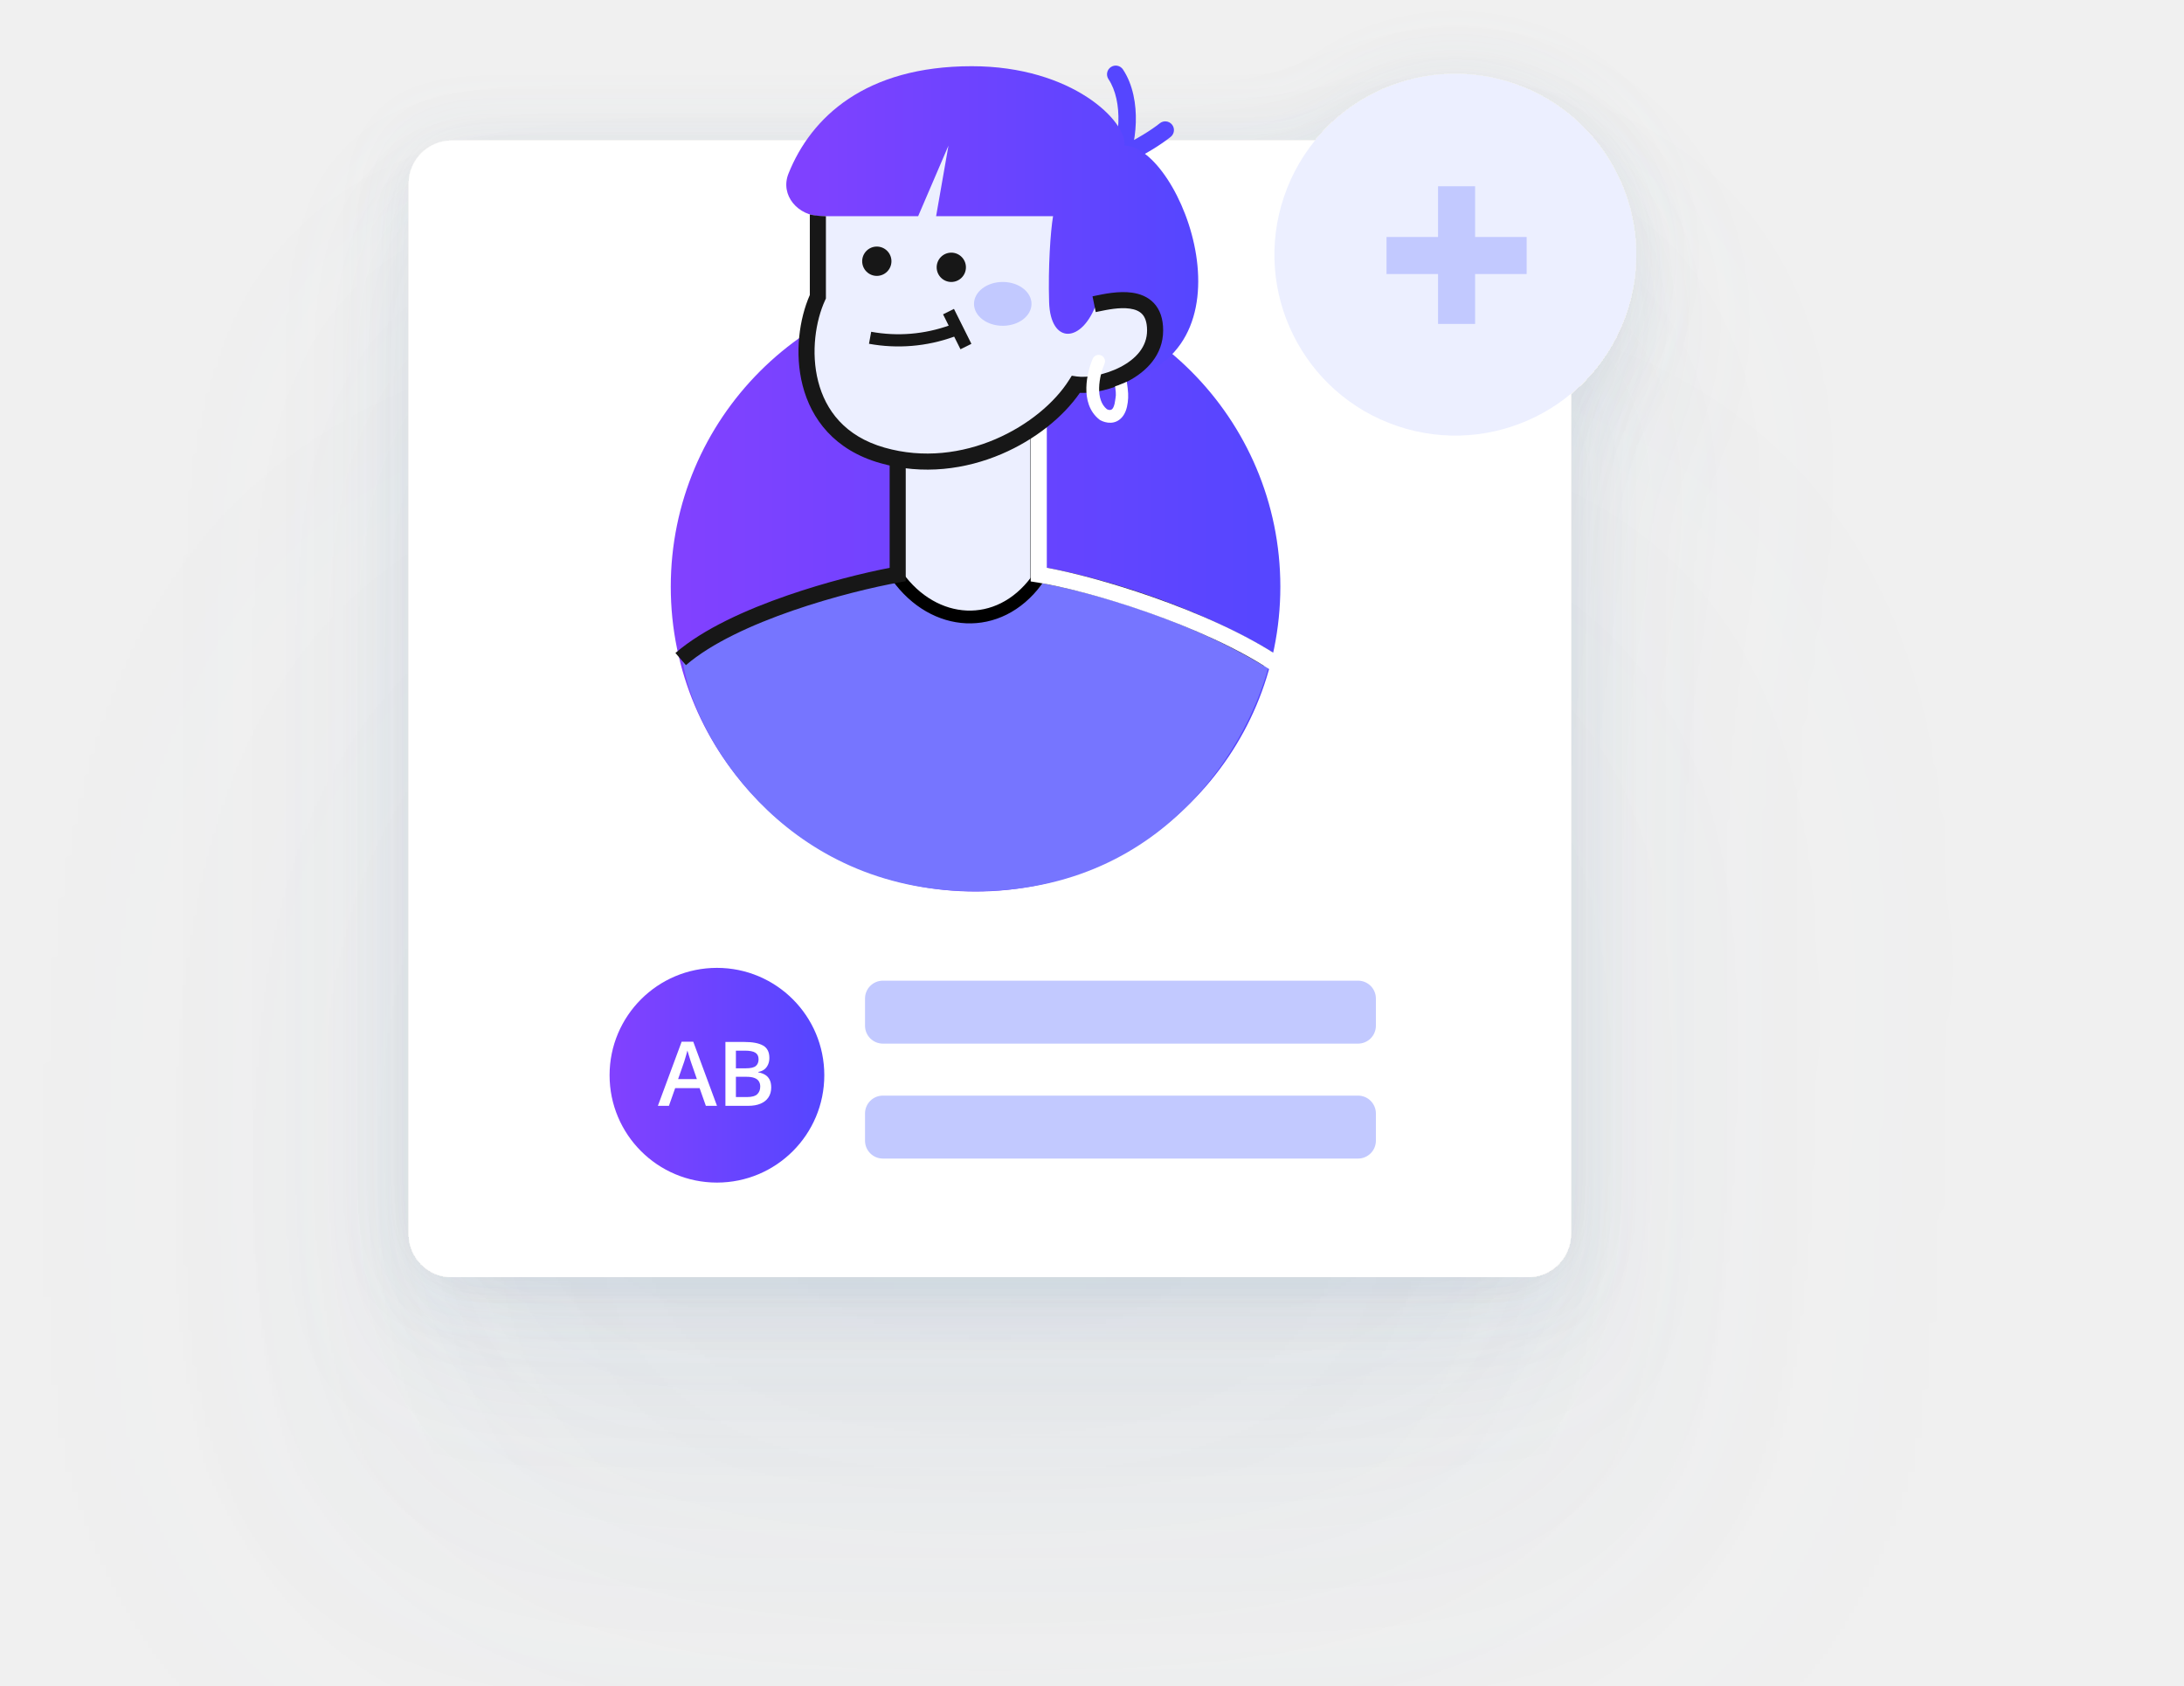
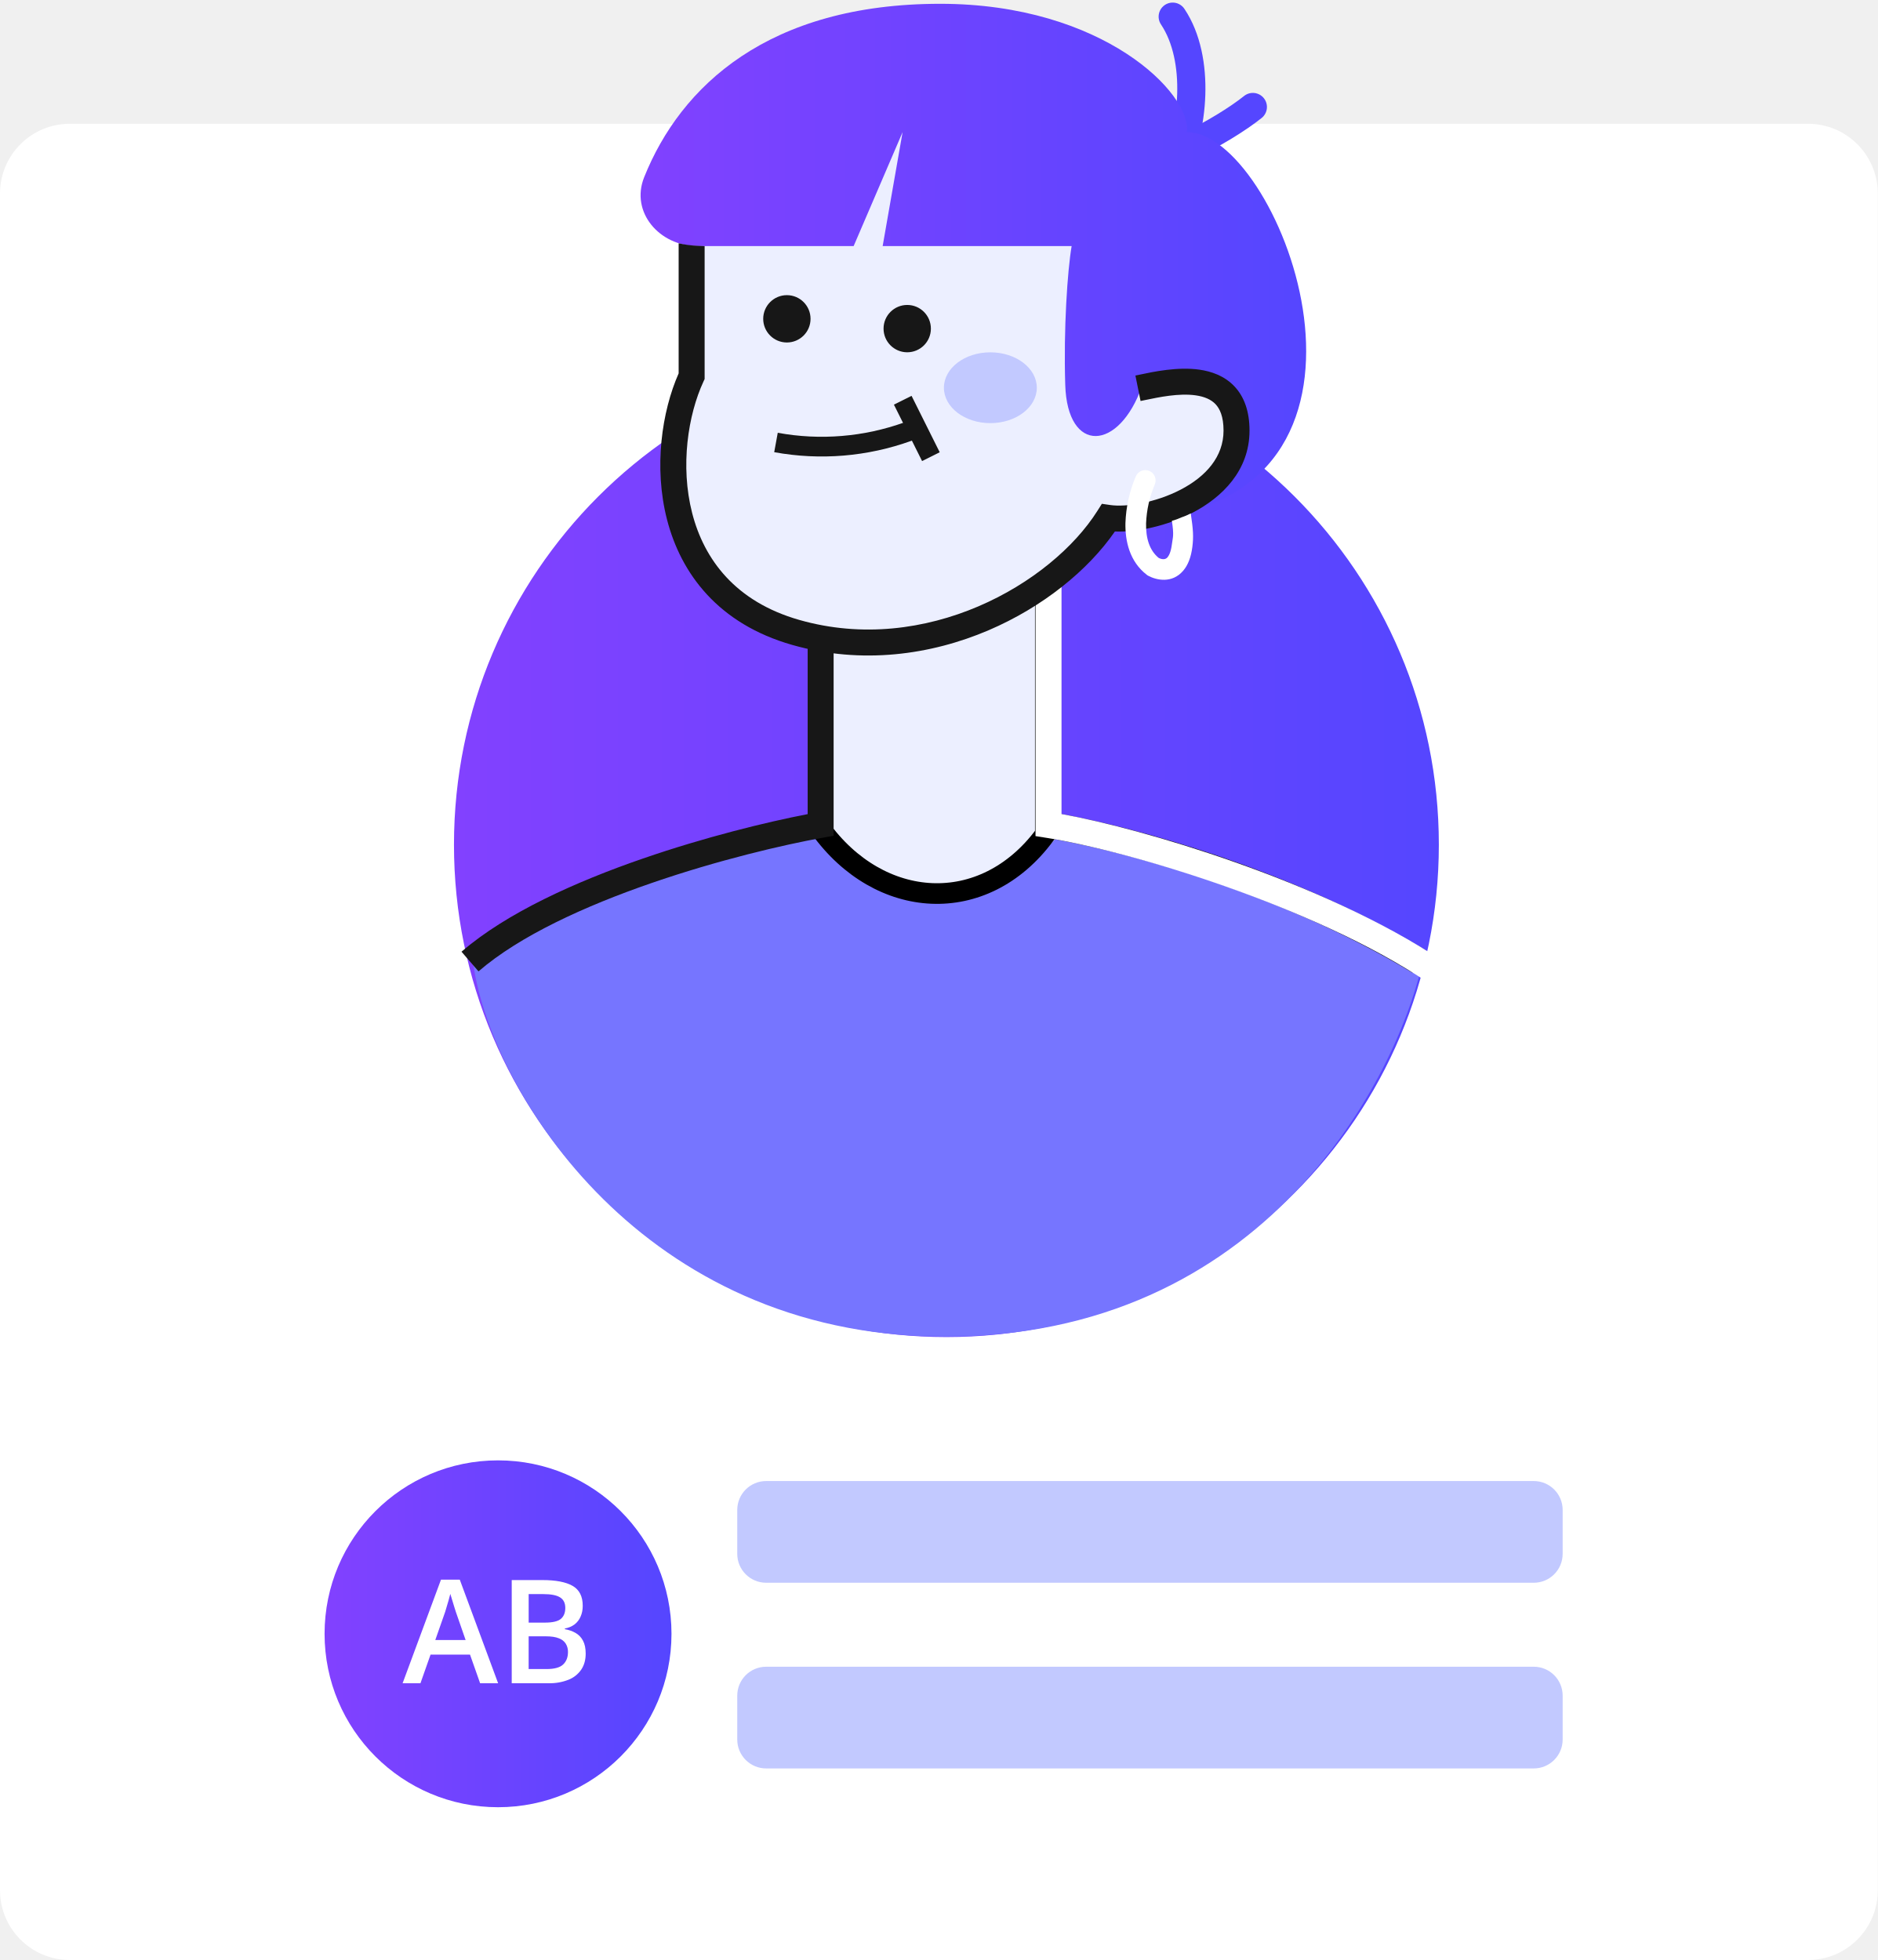
- <svg xmlns="http://www.w3.org/2000/svg" width="171" height="132" viewBox="0 0 171 132" fill="none">
-   <g filter="url(#filter0_ddddd_3119_1595)">
-     <path d="M32 14.382C32 12.514 33.514 11 35.382 11L119.618 11C121.486 11 123 12.514 123 14.382V86.65V96.618C123 98.486 121.486 100 119.618 100L35.382 100C33.514 100 32 98.486 32 96.618V86.65V14.382Z" fill="white" />
-     <rect x="47.728" y="75.783" width="16.812" height="16.812" rx="8.406" fill="url(#paint0_linear_3119_1595)" />
-     <path d="M55.266 86.585L54.776 85.197H52.864L52.375 86.585H51.51L53.371 81.564H54.28L56.138 86.585H55.266ZM54.564 84.492L54.089 83.124C54.071 83.064 54.044 82.981 54.01 82.874C53.976 82.765 53.942 82.654 53.908 82.542C53.873 82.428 53.845 82.332 53.822 82.255C53.799 82.348 53.771 82.453 53.737 82.57C53.705 82.684 53.673 82.791 53.641 82.891C53.611 82.992 53.588 83.069 53.572 83.124L53.093 84.492H54.564ZM56.798 81.585H58.286C58.931 81.585 59.418 81.678 59.746 81.865C60.075 82.052 60.239 82.375 60.239 82.833C60.239 83.025 60.205 83.198 60.136 83.353C60.07 83.506 59.973 83.632 59.846 83.733C59.718 83.831 59.56 83.897 59.373 83.931V83.965C59.567 83.999 59.739 84.06 59.89 84.146C60.043 84.233 60.162 84.357 60.249 84.519C60.338 84.681 60.383 84.891 60.383 85.149C60.383 85.454 60.309 85.714 60.164 85.928C60.02 86.143 59.813 86.306 59.544 86.418C59.278 86.529 58.961 86.585 58.594 86.585H56.798V81.585ZM57.619 83.647H58.406C58.777 83.647 59.035 83.587 59.178 83.466C59.322 83.345 59.394 83.168 59.394 82.936C59.394 82.698 59.308 82.527 59.137 82.422C58.969 82.318 58.7 82.265 58.33 82.265H57.619V83.647ZM57.619 84.311V85.898H58.484C58.867 85.898 59.136 85.824 59.291 85.675C59.446 85.527 59.524 85.326 59.524 85.073C59.524 84.918 59.489 84.784 59.418 84.67C59.349 84.556 59.237 84.468 59.079 84.406C58.922 84.343 58.71 84.311 58.443 84.311H57.619Z" fill="white" />
-     <rect x="67.728" y="76.785" width="40" height="4.93" rx="1.401" fill="#C2C9FF" />
-     <rect x="67.728" y="85.785" width="40" height="4.93" rx="1.401" fill="#C2C9FF" />
-     <path d="M110.391 16.611L116.27 22.001" stroke="#5546FF" stroke-width="1.261" stroke-linecap="round" />
-     <path d="M116.266 16.611L110.386 22.001" stroke="#5546FF" stroke-width="1.261" stroke-linecap="round" />
-     <path d="M127.36 24.474C124.859 31.884 116.825 35.862 109.415 33.361C102.006 30.859 98.028 22.825 100.529 15.416C103.031 8.006 111.065 4.028 118.474 6.529C125.883 9.031 129.862 17.065 127.36 24.474Z" fill="#ECEFFF" />
-     <path d="M115.496 18.556H119.533V21.456H115.496V25.363H112.596V21.456H108.56V18.556H112.596V14.584H115.496V18.556Z" fill="#C2C9FF" />
-   </g>
-   <path d="M100.247 45.942C100.247 59.121 89.563 69.806 76.383 69.806C63.203 69.806 52.519 59.121 52.519 45.942C52.519 32.762 63.203 22.077 76.383 22.077C89.563 22.077 100.247 32.762 100.247 45.942Z" fill="url(#paint1_linear_3119_1595)" />
-   <path d="M71.681 45.125C64.258 45.125 56.42 49.407 53.43 51.548C54.199 57.621 61.251 69.304 75.401 69.768C91.363 70.291 98.079 57.706 99.461 51.633C96.525 49.594 86.431 46.416 81.877 45.125C81.571 45.124 79.104 45.124 71.681 45.125Z" fill="#7675FF" />
-   <path fill-rule="evenodd" clip-rule="evenodd" d="M87.78 11.482C89.002 10.894 90.126 10.197 90.81 9.651C91.105 9.416 91.534 9.465 91.768 9.759C92.003 10.054 91.954 10.483 91.659 10.719C90.876 11.344 89.659 12.092 88.37 12.713C87.09 13.329 85.666 13.856 84.478 13.982L84.335 12.624C85.292 12.523 86.549 12.075 87.78 11.482Z" fill="#5546FF" />
-   <path d="M70.345 45.672L70.345 36.108C76.712 36.539 80.102 34.354 81.001 33.207L81.644 45.672L81.137 46.227C78.207 49.433 73.095 49.224 70.436 45.79L70.345 45.672Z" fill="#ECEFFF" />
-   <path d="M70.255 45.124C73.13 49.133 78.184 49.481 81.153 45.468" stroke="black" stroke-linecap="square" />
-   <path fill-rule="evenodd" clip-rule="evenodd" d="M87.567 9.562C87.608 8.282 87.365 7.061 86.789 6.196C86.581 5.882 86.665 5.458 86.979 5.25C87.293 5.041 87.716 5.126 87.925 5.44C88.714 6.626 88.977 8.164 88.93 9.607C88.883 11.055 88.522 12.504 87.957 13.564L86.753 12.922C87.204 12.075 87.526 10.837 87.567 9.562Z" fill="#5546FF" />
-   <path fill-rule="evenodd" clip-rule="evenodd" d="M81.934 44.451L81.934 31.839L80.675 31.839L80.675 45.519L81.205 45.604C84.351 46.106 92.341 48.126 98.965 52.144L99.618 51.067C93.158 47.148 85.476 45.093 81.934 44.451ZM69.657 44.46L69.657 33.999L70.916 33.999L70.916 45.509L70.398 45.602C68.463 45.949 65.29 46.696 62.087 47.801C58.869 48.913 55.697 50.361 53.706 52.081L52.883 51.129C55.062 49.245 58.423 47.734 61.677 46.612C64.676 45.576 67.649 44.849 69.657 44.46Z" fill="#171717" />
-   <path fill-rule="evenodd" clip-rule="evenodd" d="M80.703 32.939H81.962V44.455C84.013 44.827 87.077 45.633 90.299 46.768C93.812 48.004 97.562 49.647 100.418 51.574L99.714 52.617C96.984 50.776 93.348 49.175 89.882 47.955C86.416 46.735 83.168 45.912 81.235 45.608L80.703 45.525V32.939Z" fill="white" />
-   <path d="M84.426 29.995C82.056 33.742 75.44 38.027 68.905 35.28C63.174 32.871 62.511 30.162 63.87 24.5C64.134 20.911 64.263 16.46 64.677 13.936L71.736 8.239L78.896 11.527L86.006 17.148V23.571C87.322 23.304 90.638 22.552 90.638 25.764C90.638 28.975 86.269 30.262 84.426 29.995Z" fill="#ECEFFF" />
-   <path d="M69.797 20.454C69.797 21.088 69.284 21.602 68.651 21.602C68.019 21.602 67.506 21.088 67.506 20.454C67.506 19.82 68.019 19.306 68.651 19.306C69.284 19.306 69.797 19.82 69.797 20.454Z" fill="#171717" />
-   <path d="M89.956 23.714C89.41 22.62 87 23.258 85.863 23.714C84.75 26.886 82.246 27.016 82.142 23.656C82.057 20.916 82.252 18.097 82.452 16.926L73.295 16.926L74.261 11.403L71.889 16.926L64.307 16.926C62.483 16.926 61.057 15.288 61.735 13.594C63.504 9.17 67.762 5.184 76.085 5.184C83.986 5.184 88.285 9.561 88.036 11.403C92.432 11.403 98.954 28.037 87.036 30.03C91.536 27.03 90.502 24.808 89.956 23.714Z" fill="url(#paint2_linear_3119_1595)" />
-   <path d="M75.629 20.93C75.629 21.564 75.116 22.078 74.484 22.078C73.851 22.078 73.338 21.564 73.338 20.93C73.338 20.296 73.851 19.782 74.484 19.782C75.116 19.782 75.629 20.296 75.629 20.93Z" fill="#171717" />
-   <path fill-rule="evenodd" clip-rule="evenodd" d="M75.109 26.213L74.683 26.367C72.556 27.134 70.264 27.324 68.039 26.917L68.211 25.978C70.269 26.354 72.391 26.178 74.359 25.468L74.785 25.315L75.109 26.213Z" fill="#171717" />
-   <path fill-rule="evenodd" clip-rule="evenodd" d="M75.202 27.347L73.838 24.612L74.692 24.186L76.057 26.92L75.202 27.347Z" fill="#171717" />
-   <path d="M80.763 23.793C80.763 24.741 79.755 25.509 78.512 25.509C77.269 25.509 76.261 24.741 76.261 23.793C76.261 22.846 77.269 22.077 78.512 22.077C79.755 22.077 80.763 22.846 80.763 23.793Z" fill="#C2C9FF" />
-   <path fill-rule="evenodd" clip-rule="evenodd" d="M64.666 16.928L64.331 16.914C64.02 16.901 63.711 16.86 63.407 16.792V23.097C62.59 24.945 62.193 27.654 62.843 30.182C63.518 32.809 65.33 35.238 68.91 36.259C72.286 37.221 75.629 36.743 78.425 35.548C81.061 34.421 83.25 32.64 84.548 30.761C85.613 30.804 87.07 30.499 88.318 29.848C89.742 29.105 91.071 27.81 91.071 25.87C91.071 24.952 90.821 24.234 90.338 23.724C89.861 23.221 89.234 23 88.636 22.916C87.59 22.769 86.414 23.018 85.745 23.16C85.671 23.175 85.602 23.19 85.541 23.202L85.792 24.436C85.86 24.422 85.931 24.407 86.005 24.392C86.702 24.247 87.65 24.049 88.46 24.163C88.891 24.223 89.211 24.365 89.424 24.59C89.63 24.807 89.812 25.182 89.812 25.87C89.812 27.141 88.957 28.095 87.736 28.732C86.507 29.373 85.088 29.59 84.32 29.478L83.916 29.419L83.698 29.765C82.591 31.515 80.518 33.285 77.93 34.391C75.351 35.493 72.306 35.918 69.256 35.048C66.15 34.163 64.638 32.111 64.062 29.869C63.475 27.587 63.863 25.107 64.608 23.497L64.666 23.372V16.928Z" fill="#171717" />
-   <path fill-rule="evenodd" clip-rule="evenodd" d="M86.219 27.827C86.472 27.937 86.588 28.232 86.478 28.485C86.287 28.926 86.073 29.654 86.058 30.371C86.043 31.077 86.218 31.674 86.671 32.044C86.878 32.143 87.015 32.107 87.096 32.013C87.164 31.934 87.262 31.756 87.308 31.383C87.355 31.013 87.418 30.978 87.308 30.244C87.308 30.244 87.486 30.206 87.763 30.081C88.021 29.995 88.224 29.886 88.224 29.886C88.342 30.673 88.362 31.017 88.3 31.507C88.239 31.995 88.094 32.387 87.852 32.667C87.317 33.286 86.572 33.125 86.165 32.908L86.128 32.889L86.095 32.864C85.256 32.218 85.039 31.222 85.058 30.35C85.076 29.473 85.331 28.617 85.561 28.086C85.671 27.833 85.966 27.717 86.219 27.827Z" fill="white" />
+ <svg xmlns="http://www.w3.org/2000/svg" width="91" height="95" fill="none">
+   <path d="M0 9.382A3.382 3.382 0 0 1 3.382 6h84.236A3.382 3.382 0 0 1 91 9.382v82.236A3.382 3.382 0 0 1 87.618 95H3.382A3.382 3.382 0 0 1 0 91.618V9.382Z" fill="#fff" />
+   <rect x="15.729" y="70.783" width="16.812" height="16.812" rx="8.406" fill="url(#a)" />
+   <path d="m23.267 81.585-.49-1.388h-1.912l-.489 1.388h-.865l1.86-5.021h.91l1.858 5.021h-.872Zm-.702-2.093-.475-1.368-.079-.25a59.123 59.123 0 0 1-.188-.62 7.034 7.034 0 0 1-.085.316 55.32 55.32 0 0 0-.164.554l-.48 1.368h1.471Zm2.234-2.907h1.488c.645 0 1.132.093 1.46.28.329.187.493.51.493.968 0 .192-.034.365-.103.52a.96.96 0 0 1-.29.38 1.082 1.082 0 0 1-.473.198v.034c.194.034.366.095.517.181a.913.913 0 0 1 .359.373c.089.162.133.372.133.63 0 .305-.072.565-.218.78a1.34 1.34 0 0 1-.62.489 2.453 2.453 0 0 1-.95.167h-1.796v-5Zm.82 2.062h.787c.372 0 .63-.06.774-.181.143-.121.215-.298.215-.53 0-.238-.086-.409-.257-.514-.168-.104-.437-.157-.807-.157h-.711v1.382Zm0 .664v1.587h.866c.383 0 .652-.074.807-.223.155-.148.233-.349.233-.602a.75.75 0 0 0-.106-.403.655.655 0 0 0-.339-.264c-.157-.064-.37-.095-.636-.095h-.824Z" fill="#fff" />
+   <rect x="35.728" y="71.785" width="40" height="4.93" rx="1.401" fill="#C2C9FF" />
+   <rect x="35.728" y="80.785" width="40" height="4.93" rx="1.401" fill="#C2C9FF" />
+   <path d="M69.728 40.942c0 13.18-10.684 23.864-23.864 23.864C32.684 64.806 22 54.12 22 40.942c0-13.18 10.684-23.865 23.864-23.865 13.18 0 23.864 10.685 23.864 23.865Z" fill="url(#b)" />
+   <path d="M41.161 40.125c-7.423 0-15.26 4.282-18.25 6.423.768 6.073 7.82 17.756 21.97 18.22 15.962.523 22.679-12.062 24.06-18.135-2.936-2.039-13.03-5.217-17.583-6.508H41.16Z" fill="#7675FF" />
+   <path fill-rule="evenodd" clip-rule="evenodd" d="M57.26 6.482c1.223-.588 2.347-1.285 3.03-1.83a.681.681 0 1 1 .85 1.067c-.783.625-2 1.373-3.29 1.994-1.28.616-2.703 1.143-3.892 1.269l-.142-1.358c.956-.101 2.213-.549 3.444-1.141Z" fill="#5546FF" />
+   <path d="M39.826 40.672v-9.564c6.367.431 9.758-1.754 10.657-2.9l.643 12.465-.508.554c-2.93 3.206-8.041 2.997-10.7-.437l-.092-.117Z" fill="#ECEFFF" />
+   <path d="M39.736 40.124c2.876 4.009 7.93 4.357 10.899.344" stroke="#000" stroke-linecap="square" />
+   <path fill-rule="evenodd" clip-rule="evenodd" d="M57.047 4.562c.042-1.28-.202-2.501-.777-3.366A.682.682 0 1 1 57.405.44c.79 1.186 1.053 2.724 1.006 4.167-.047 1.448-.409 2.897-.974 3.957l-1.204-.642c.451-.847.773-2.085.814-3.36Z" fill="#5546FF" />
+   <path fill-rule="evenodd" clip-rule="evenodd" d="M51.416 39.451V26.84h-1.259v13.68l.53.085c3.147.502 11.137 2.522 17.76 6.54l.653-1.077c-6.46-3.919-14.141-5.974-17.684-6.616Zm-12.276.009V29h1.258v11.509l-.518.093c-1.934.347-5.108 1.094-8.31 2.2-3.219 1.11-6.39 2.559-8.381 4.28l-.824-.953c2.18-1.884 5.54-3.395 8.794-4.517 3-1.036 5.972-1.763 7.98-2.152Z" fill="#171717" />
+   <path fill-rule="evenodd" clip-rule="evenodd" d="M50.184 27.939h1.259v11.516c2.05.372 5.114 1.178 8.337 2.313 3.513 1.236 7.262 2.88 10.118 4.806l-.704 1.043c-2.73-1.84-6.365-3.441-9.832-4.662-3.465-1.22-6.714-2.043-8.647-2.346l-.531-.084V27.94Z" fill="#fff" />
+   <path d="M53.907 24.995c-2.37 3.747-8.985 8.032-15.52 5.285-5.732-2.41-6.395-5.119-5.036-10.78.264-3.589.393-8.04.807-10.564l7.06-5.697 7.16 3.288 7.11 5.62v6.424c1.316-.267 4.631-1.02 4.631 2.192s-4.369 4.5-6.212 4.232Z" fill="#ECEFFF" />
+   <path d="M39.28 15.454a1.147 1.147 0 1 1-1.146-1.148c.633 0 1.146.514 1.146 1.148Z" fill="#171717" />
+   <path d="M59.436 18.714c-.545-1.094-2.956-.456-4.093 0-1.112 3.172-3.617 3.302-3.72-.058-.086-2.74.11-5.559.31-6.73h-9.158l.966-5.523-2.372 5.523h-7.581c-1.825 0-3.25-1.638-2.573-3.332 1.77-4.424 6.027-8.41 14.351-8.41 7.9 0 12.2 4.377 11.95 6.219 4.396 0 10.918 16.634-1 18.628 4.5-3 3.466-5.223 2.92-6.317Z" fill="url(#c)" />
+   <path d="M45.112 15.93a1.147 1.147 0 1 1-1.146-1.149c.633 0 1.146.514 1.146 1.149Z" fill="#171717" />
+   <path fill-rule="evenodd" clip-rule="evenodd" d="m44.59 21.213-.426.154c-2.127.767-4.42.957-6.645.55l.172-.94c2.059.377 4.18.201 6.149-.509l.425-.153.324.898Z" fill="#171717" />
+   <path fill-rule="evenodd" clip-rule="evenodd" d="m44.685 22.347-1.365-2.735.855-.426 1.364 2.734-.854.427Z" fill="#171717" />
+   <path d="M50.245 18.793c0 .948-1.008 1.716-2.252 1.716-1.243 0-2.25-.768-2.25-1.716 0-.947 1.007-1.716 2.25-1.716 1.244 0 2.252.769 2.252 1.716Z" fill="#C2C9FF" />
+   <path fill-rule="evenodd" clip-rule="evenodd" d="m34.147 11.928-.335-.014a5.287 5.287 0 0 1-.924-.122v6.305c-.816 1.848-1.214 4.557-.564 7.085.676 2.627 2.487 5.056 6.068 6.077 3.375.962 6.719.484 9.514-.71 2.636-1.128 4.826-2.91 6.123-4.788 1.065.043 2.523-.262 3.77-.913 1.425-.743 2.754-2.038 2.754-3.978 0-.918-.25-1.636-.734-2.146-.476-.503-1.103-.724-1.702-.808-1.046-.147-2.221.102-2.89.244l-.204.042.25 1.234.214-.044c.697-.145 1.645-.343 2.455-.23.43.061.75.203.964.428.205.217.388.592.388 1.28 0 1.271-.855 2.225-2.076 2.862-1.229.64-2.65.858-3.416.746l-.404-.059-.219.346c-1.107 1.75-3.18 3.52-5.768 4.626-2.579 1.102-5.624 1.527-8.674.657-3.105-.885-4.617-2.938-5.194-5.18-.586-2.281-.199-4.761.546-6.37l.058-.126v-6.444Z" fill="#171717" />
+   <path fill-rule="evenodd" clip-rule="evenodd" d="M55.702 22.827a.5.5 0 0 1 .259.658 5.355 5.355 0 0 0-.421 1.886c-.015.706.16 1.303.614 1.673.206.099.343.063.424-.03.069-.08.166-.258.213-.63.046-.37.11-.406 0-1.14 0 0 .177-.038.455-.163.257-.086.46-.195.46-.195.119.787.138 1.13.077 1.621-.061.488-.206.88-.448 1.16-.535.62-1.28.458-1.688.241l-.036-.02-.033-.025c-.84-.645-1.056-1.641-1.038-2.513a6.351 6.351 0 0 1 .504-2.264.5.5 0 0 1 .658-.259Z" fill="#fff" />
  <defs>
-     <filter id="filter0_ddddd_3119_1595" x="-10.069" y="0.523" width="180.246" height="183.615" filterUnits="userSpaceOnUse" color-interpolation-filters="sRGB">
-       <feFlood flood-opacity="0" result="BackgroundImageFix" />
-       <feColorMatrix in="SourceAlpha" type="matrix" values="0 0 0 0 0 0 0 0 0 0 0 0 0 0 0 0 0 0 127 0" result="hardAlpha" />
-       <feOffset dy="42.069" />
-       <feGaussianBlur stdDeviation="21.035" />
-       <feComposite in2="hardAlpha" operator="out" />
-       <feColorMatrix type="matrix" values="0 0 0 0 0.439 0 0 0 0 0.565 0 0 0 0 0.69 0 0 0 0.04 0" />
-       <feBlend mode="normal" in2="BackgroundImageFix" result="effect1_dropShadow_3119_1595" />
-       <feColorMatrix in="SourceAlpha" type="matrix" values="0 0 0 0 0 0 0 0 0 0 0 0 0 0 0 0 0 0 127 0" result="hardAlpha" />
-       <feOffset dy="15.776" />
-       <feGaussianBlur stdDeviation="10.517" />
-       <feComposite in2="hardAlpha" operator="out" />
-       <feColorMatrix type="matrix" values="0 0 0 0 0.439 0 0 0 0 0.565 0 0 0 0 0.69 0 0 0 0.05 0" />
-       <feBlend mode="normal" in2="effect1_dropShadow_3119_1595" result="effect2_dropShadow_3119_1595" />
-       <feColorMatrix in="SourceAlpha" type="matrix" values="0 0 0 0 0 0 0 0 0 0 0 0 0 0 0 0 0 0 127 0" result="hardAlpha" />
-       <feOffset dy="5.259" />
-       <feGaussianBlur stdDeviation="5.259" />
-       <feComposite in2="hardAlpha" operator="out" />
-       <feColorMatrix type="matrix" values="0 0 0 0 0.439 0 0 0 0 0.565 0 0 0 0 0.69 0 0 0 0.08 0" />
-       <feBlend mode="normal" in2="effect2_dropShadow_3119_1595" result="effect3_dropShadow_3119_1595" />
-       <feColorMatrix in="SourceAlpha" type="matrix" values="0 0 0 0 0 0 0 0 0 0 0 0 0 0 0 0 0 0 127 0" result="hardAlpha" />
-       <feOffset dy="2.629" />
-       <feGaussianBlur stdDeviation="2.629" />
-       <feComposite in2="hardAlpha" operator="out" />
-       <feColorMatrix type="matrix" values="0 0 0 0 0.439 0 0 0 0 0.565 0 0 0 0 0.69 0 0 0 0.05 0" />
-       <feBlend mode="normal" in2="effect3_dropShadow_3119_1595" result="effect4_dropShadow_3119_1595" />
-       <feColorMatrix in="SourceAlpha" type="matrix" values="0 0 0 0 0 0 0 0 0 0 0 0 0 0 0 0 0 0 127 0" result="hardAlpha" />
-       <feOffset />
-       <feGaussianBlur stdDeviation="2.629" />
-       <feComposite in2="hardAlpha" operator="out" />
-       <feColorMatrix type="matrix" values="0 0 0 0 0.439 0 0 0 0 0.565 0 0 0 0 0.69 0 0 0 0.1 0" />
-       <feBlend mode="normal" in2="effect4_dropShadow_3119_1595" result="effect5_dropShadow_3119_1595" />
-       <feBlend mode="normal" in="SourceGraphic" in2="effect5_dropShadow_3119_1595" result="shape" />
-     </filter>
-     <linearGradient id="paint0_linear_3119_1595" x1="47.728" y1="84.189" x2="64.541" y2="84.189" gradientUnits="userSpaceOnUse">
+     <linearGradient id="a" x1="15.729" y1="79.189" x2="32.541" y2="79.189" gradientUnits="userSpaceOnUse">
      <stop stop-color="#8241FF" />
      <stop offset="1" stop-color="#5546FF" />
    </linearGradient>
-     <linearGradient id="paint1_linear_3119_1595" x1="52.519" y1="45.942" x2="100.247" y2="45.942" gradientUnits="userSpaceOnUse">
+     <linearGradient id="b" x1="22" y1="40.942" x2="69.728" y2="40.942" gradientUnits="userSpaceOnUse">
      <stop stop-color="#8241FF" />
      <stop offset="1" stop-color="#5546FF" />
    </linearGradient>
-     <linearGradient id="paint2_linear_3119_1595" x1="60.852" y1="17.607" x2="93.818" y2="17.607" gradientUnits="userSpaceOnUse">
+     <linearGradient id="c" x1="30.332" y1="12.607" x2="63.298" y2="12.607" gradientUnits="userSpaceOnUse">
      <stop stop-color="#8241FF" />
      <stop offset="1" stop-color="#5546FF" />
    </linearGradient>
  </defs>
</svg>
